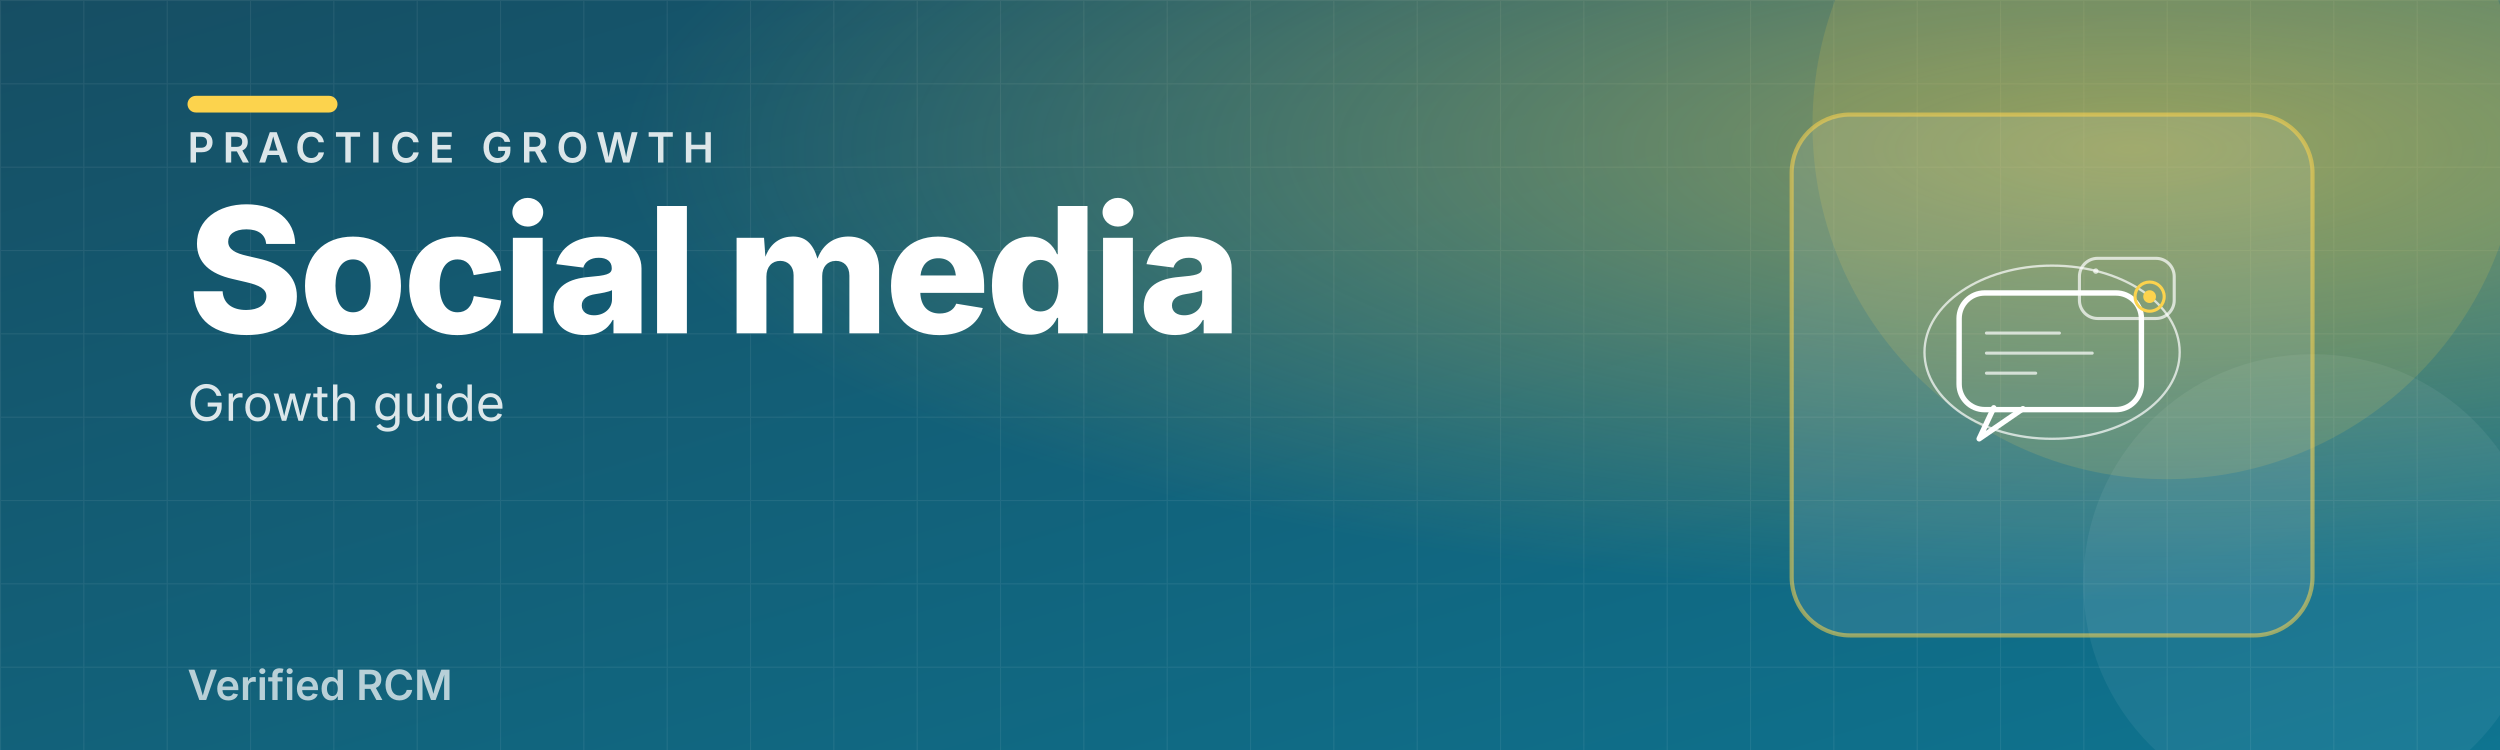
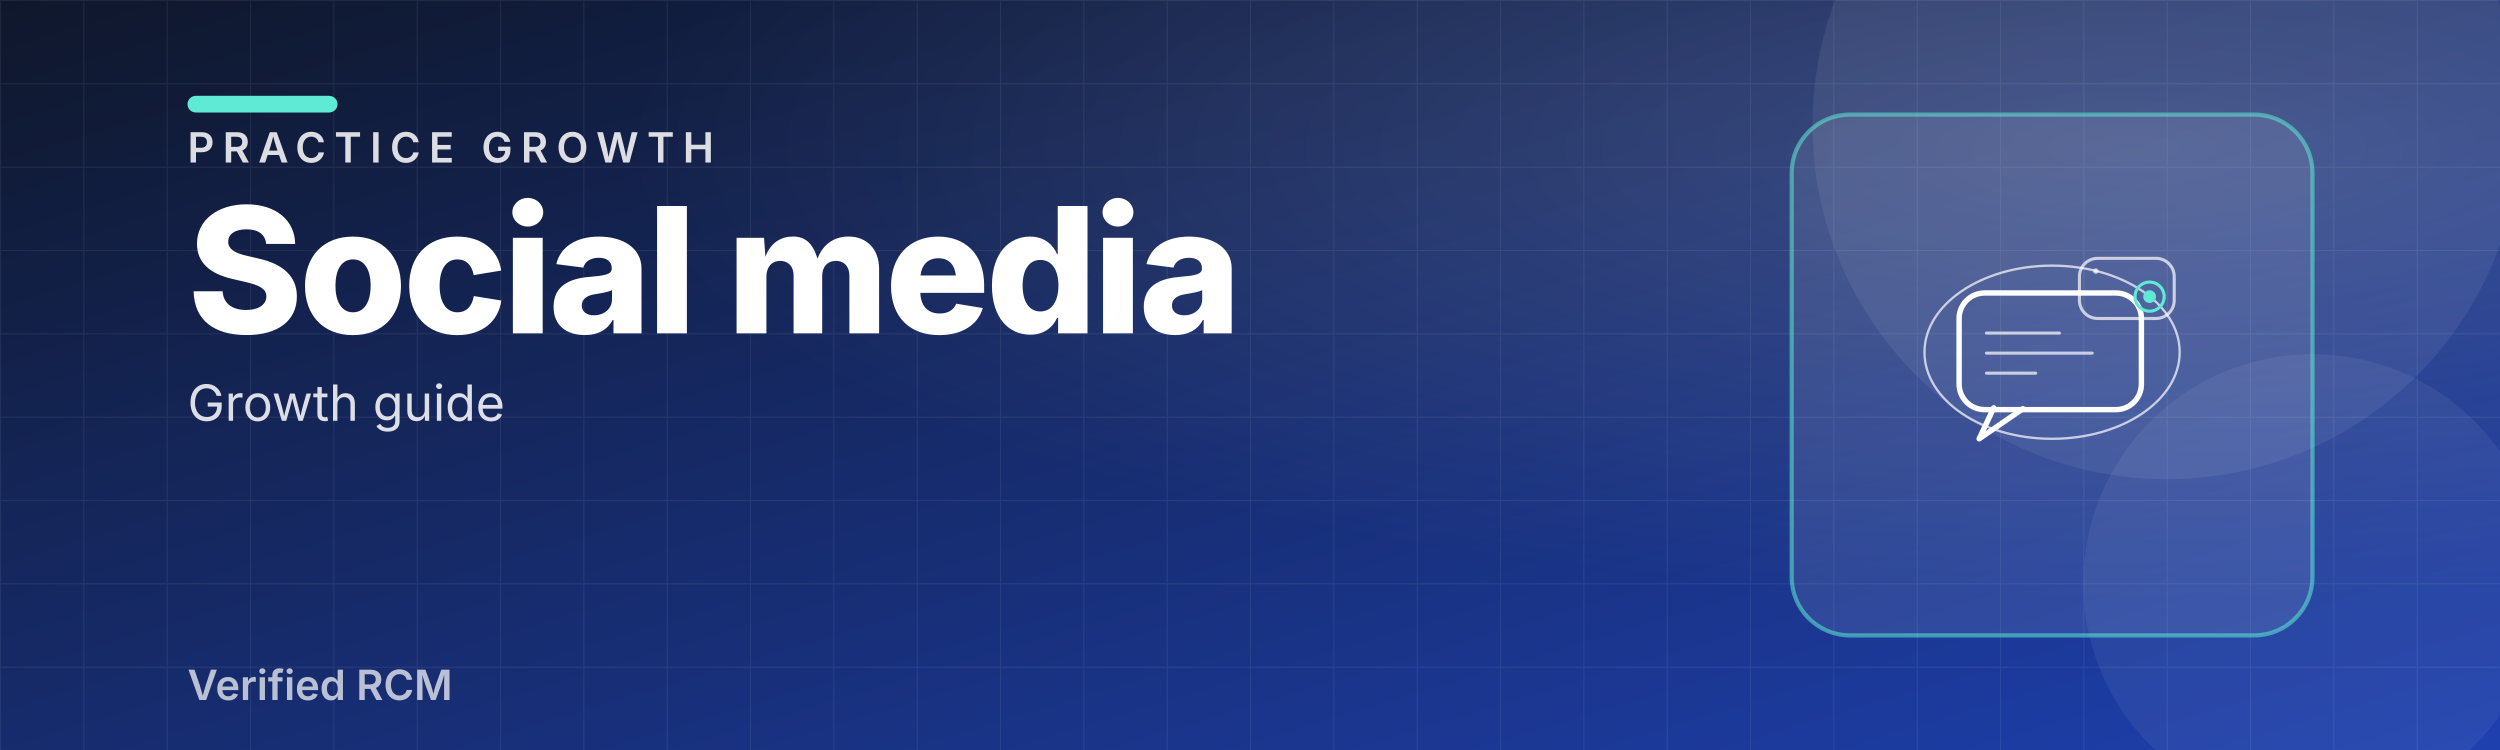
<svg xmlns="http://www.w3.org/2000/svg" width="1200" height="360" viewBox="0 0 1200 360" role="img" aria-label="Social media, Growth guide">
  <defs>
    <linearGradient id="bgsocialmediamanagement" x1="0" y1="0" x2="1" y2="1">
-       <stop offset="0" stop-color="#164e63" />
-       <stop offset="1" stop-color="#0e7490" />
+       <stop offset="0" stop-color="#0f172a" />
+       <stop offset="1" stop-color="#1e40af" />
    </linearGradient>
    <radialGradient id="glsocialmediamanagement" cx="0.85" cy="0.2" r="0.6">
-       <stop offset="0" stop-color="#fcd34d" stop-opacity="0.5" />
-       <stop offset="1" stop-color="#fcd34d" stop-opacity="0" />
+       <stop offset="0" stop-color="#ffffff" stop-opacity="0.16" />
+       <stop offset="1" stop-color="#ffffff" stop-opacity="0" />
    </radialGradient>
    <pattern id="grsocialmediamanagement" width="40" height="40" patternUnits="userSpaceOnUse">
      <path d="M40 0H0V40" fill="none" stroke="#ffffff" stroke-opacity="0.07" stroke-width="1" />
    </pattern>
    <clipPath id="cpsocialmediamanagement">
      <rect x="860" y="55" width="250" height="250" rx="28" />
    </clipPath>
  </defs>
  <rect width="1200" height="360" fill="url(#bgsocialmediamanagement)" />
  <rect width="1200" height="360" fill="url(#grsocialmediamanagement)" />
  <rect width="1200" height="360" fill="url(#glsocialmediamanagement)" />
-   <circle cx="1040" cy="60" r="170" fill="#fcd34d" fill-opacity="0.14" />
+   <circle cx="1040" cy="60" r="170" fill="#ffffff" fill-opacity="0.07" />
  <circle cx="1110" cy="280" r="110" fill="#ffffff" fill-opacity="0.06" />
-   <rect x="860" y="55" width="250" height="250" rx="28" fill="#ffffff" fill-opacity="0.09" stroke="#fcd34d" stroke-opacity="0.55" stroke-width="2" />
+   <rect x="860" y="55" width="250" height="250" rx="28" fill="#ffffff" fill-opacity="0.09" stroke="#5eead4" stroke-opacity="0.55" stroke-width="2" />
  <g clip-path="url(#cpsocialmediamanagement)">
    <g transform="translate(880 75) scale(0.4375)">
      <ellipse cx="240" cy="215" rx="140" ry="95" fill="none" stroke="#ffffff" stroke-opacity=".7" stroke-width="2.55" />
      <rect x="270" y="112" width="104" height="66" rx="20" fill="none" stroke="#ffffff" stroke-opacity=".7" stroke-width="3.40" />
      <rect x="138" y="150" width="200" height="128" rx="28" fill="none" stroke="#ffffff" stroke-width="5.95" stroke-linejoin="round" />
      <path d="M176,276 L160,310 L208,277" fill="none" stroke="#ffffff" stroke-width="5.95" stroke-linecap="round" stroke-linejoin="round" />
      <line x1="168" y1="194" x2="248" y2="194" stroke="#ffffff" stroke-opacity=".7" stroke-width="3.40" stroke-linecap="round" />
      <line x1="168" y1="216" x2="284" y2="216" stroke="#ffffff" stroke-opacity=".7" stroke-width="3.40" stroke-linecap="round" />
      <line x1="168" y1="238" x2="222" y2="238" stroke="#ffffff" stroke-opacity=".7" stroke-width="3.40" stroke-linecap="round" />
      <circle cx="288" cy="126" r="3" fill="#ffffff" fill-opacity=".7" />
-       <circle cx="347" cy="154" r="16" fill="none" stroke="#fcd34d" stroke-width="3.40" />
-       <circle cx="347" cy="154" r="7" fill="#fcd34d" />
+       <circle cx="347" cy="154" r="16" fill="none" stroke="#5eead4" stroke-width="3.40" />
+       <circle cx="347" cy="154" r="7" fill="#5eead4" />
    </g>
  </g>
-   <rect x="90" y="46" width="72" height="8" rx="4" fill="#fcd34d" />
+   <rect x="90" y="46" width="72" height="8" rx="4" fill="#5eead4" />
  <text x="90" y="78" font-family="Inter, 'Segoe UI', Helvetica, Arial, sans-serif" font-size="20" font-weight="600" fill="#ffffff" fill-opacity="0.85" letter-spacing="4">PRACTICE GROWTH</text>
  <text x="90" y="160" font-family="Inter, 'Segoe UI', Helvetica, Arial, sans-serif" font-size="84" font-weight="800" fill="#ffffff" letter-spacing="-2">Social media</text>
  <text x="90" y="202" font-family="Inter, 'Segoe UI', Helvetica, Arial, sans-serif" font-size="24" fill="#ffffff" fill-opacity="0.85">Growth guide</text>
  <text x="90" y="336" font-family="Inter, 'Segoe UI', Helvetica, Arial, sans-serif" font-size="20" font-weight="600" fill="#ffffff" fill-opacity="0.7">Verified RCM</text>
</svg>
